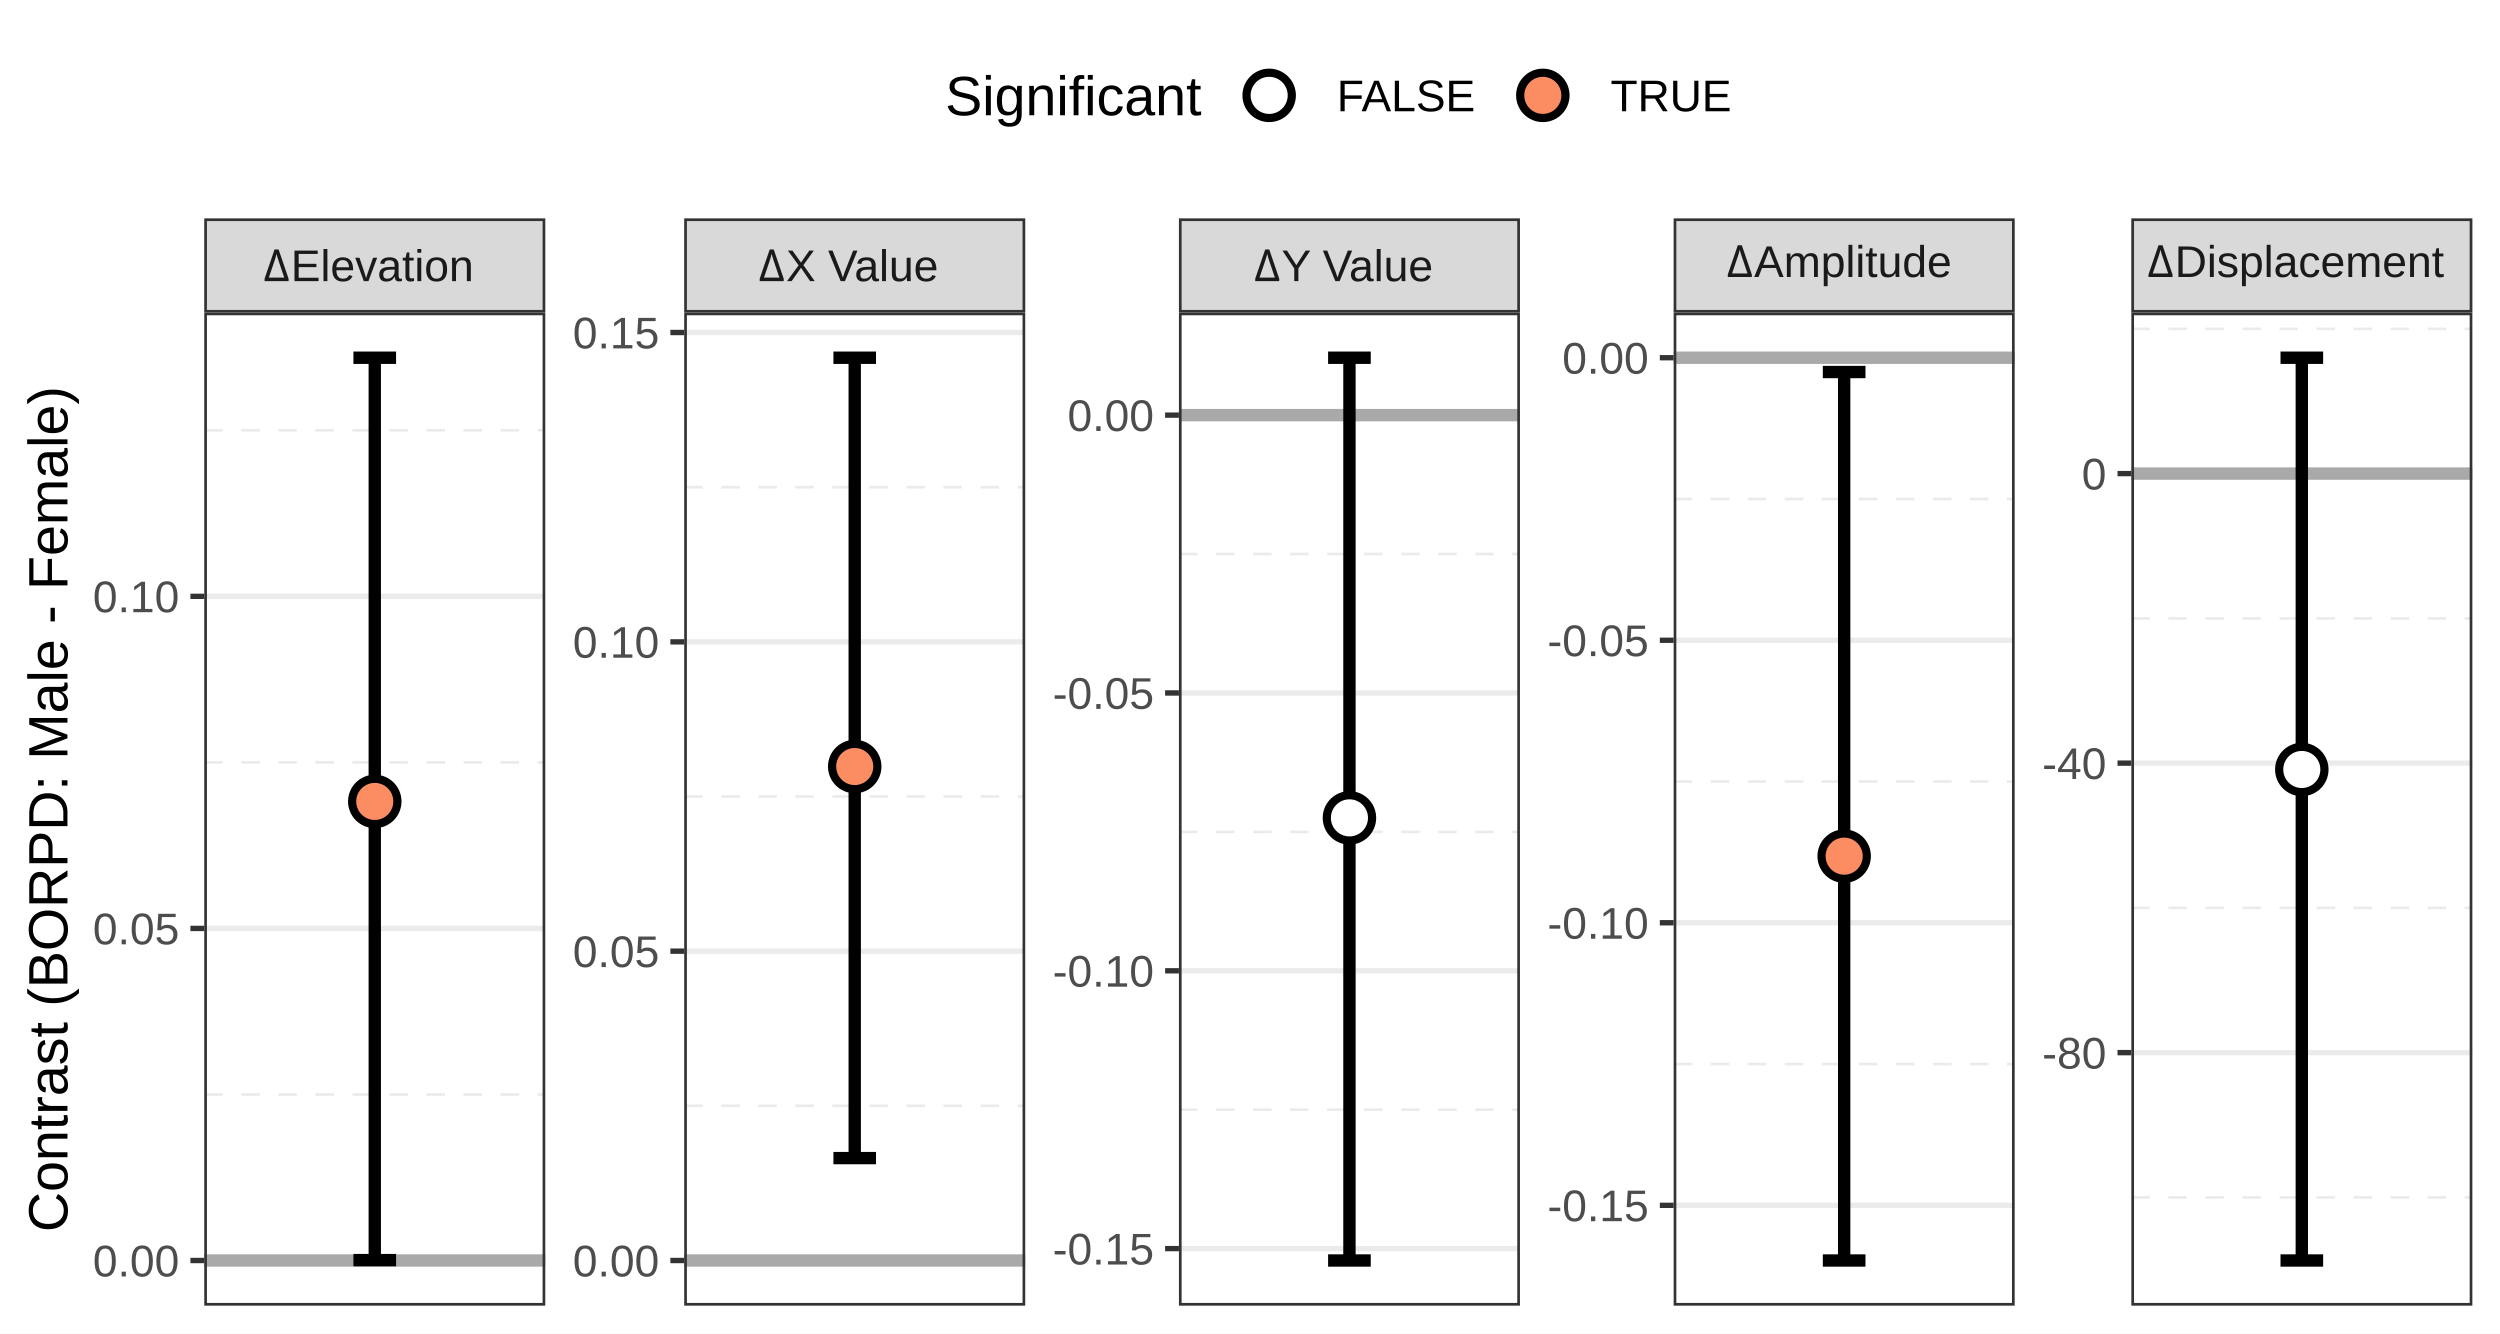
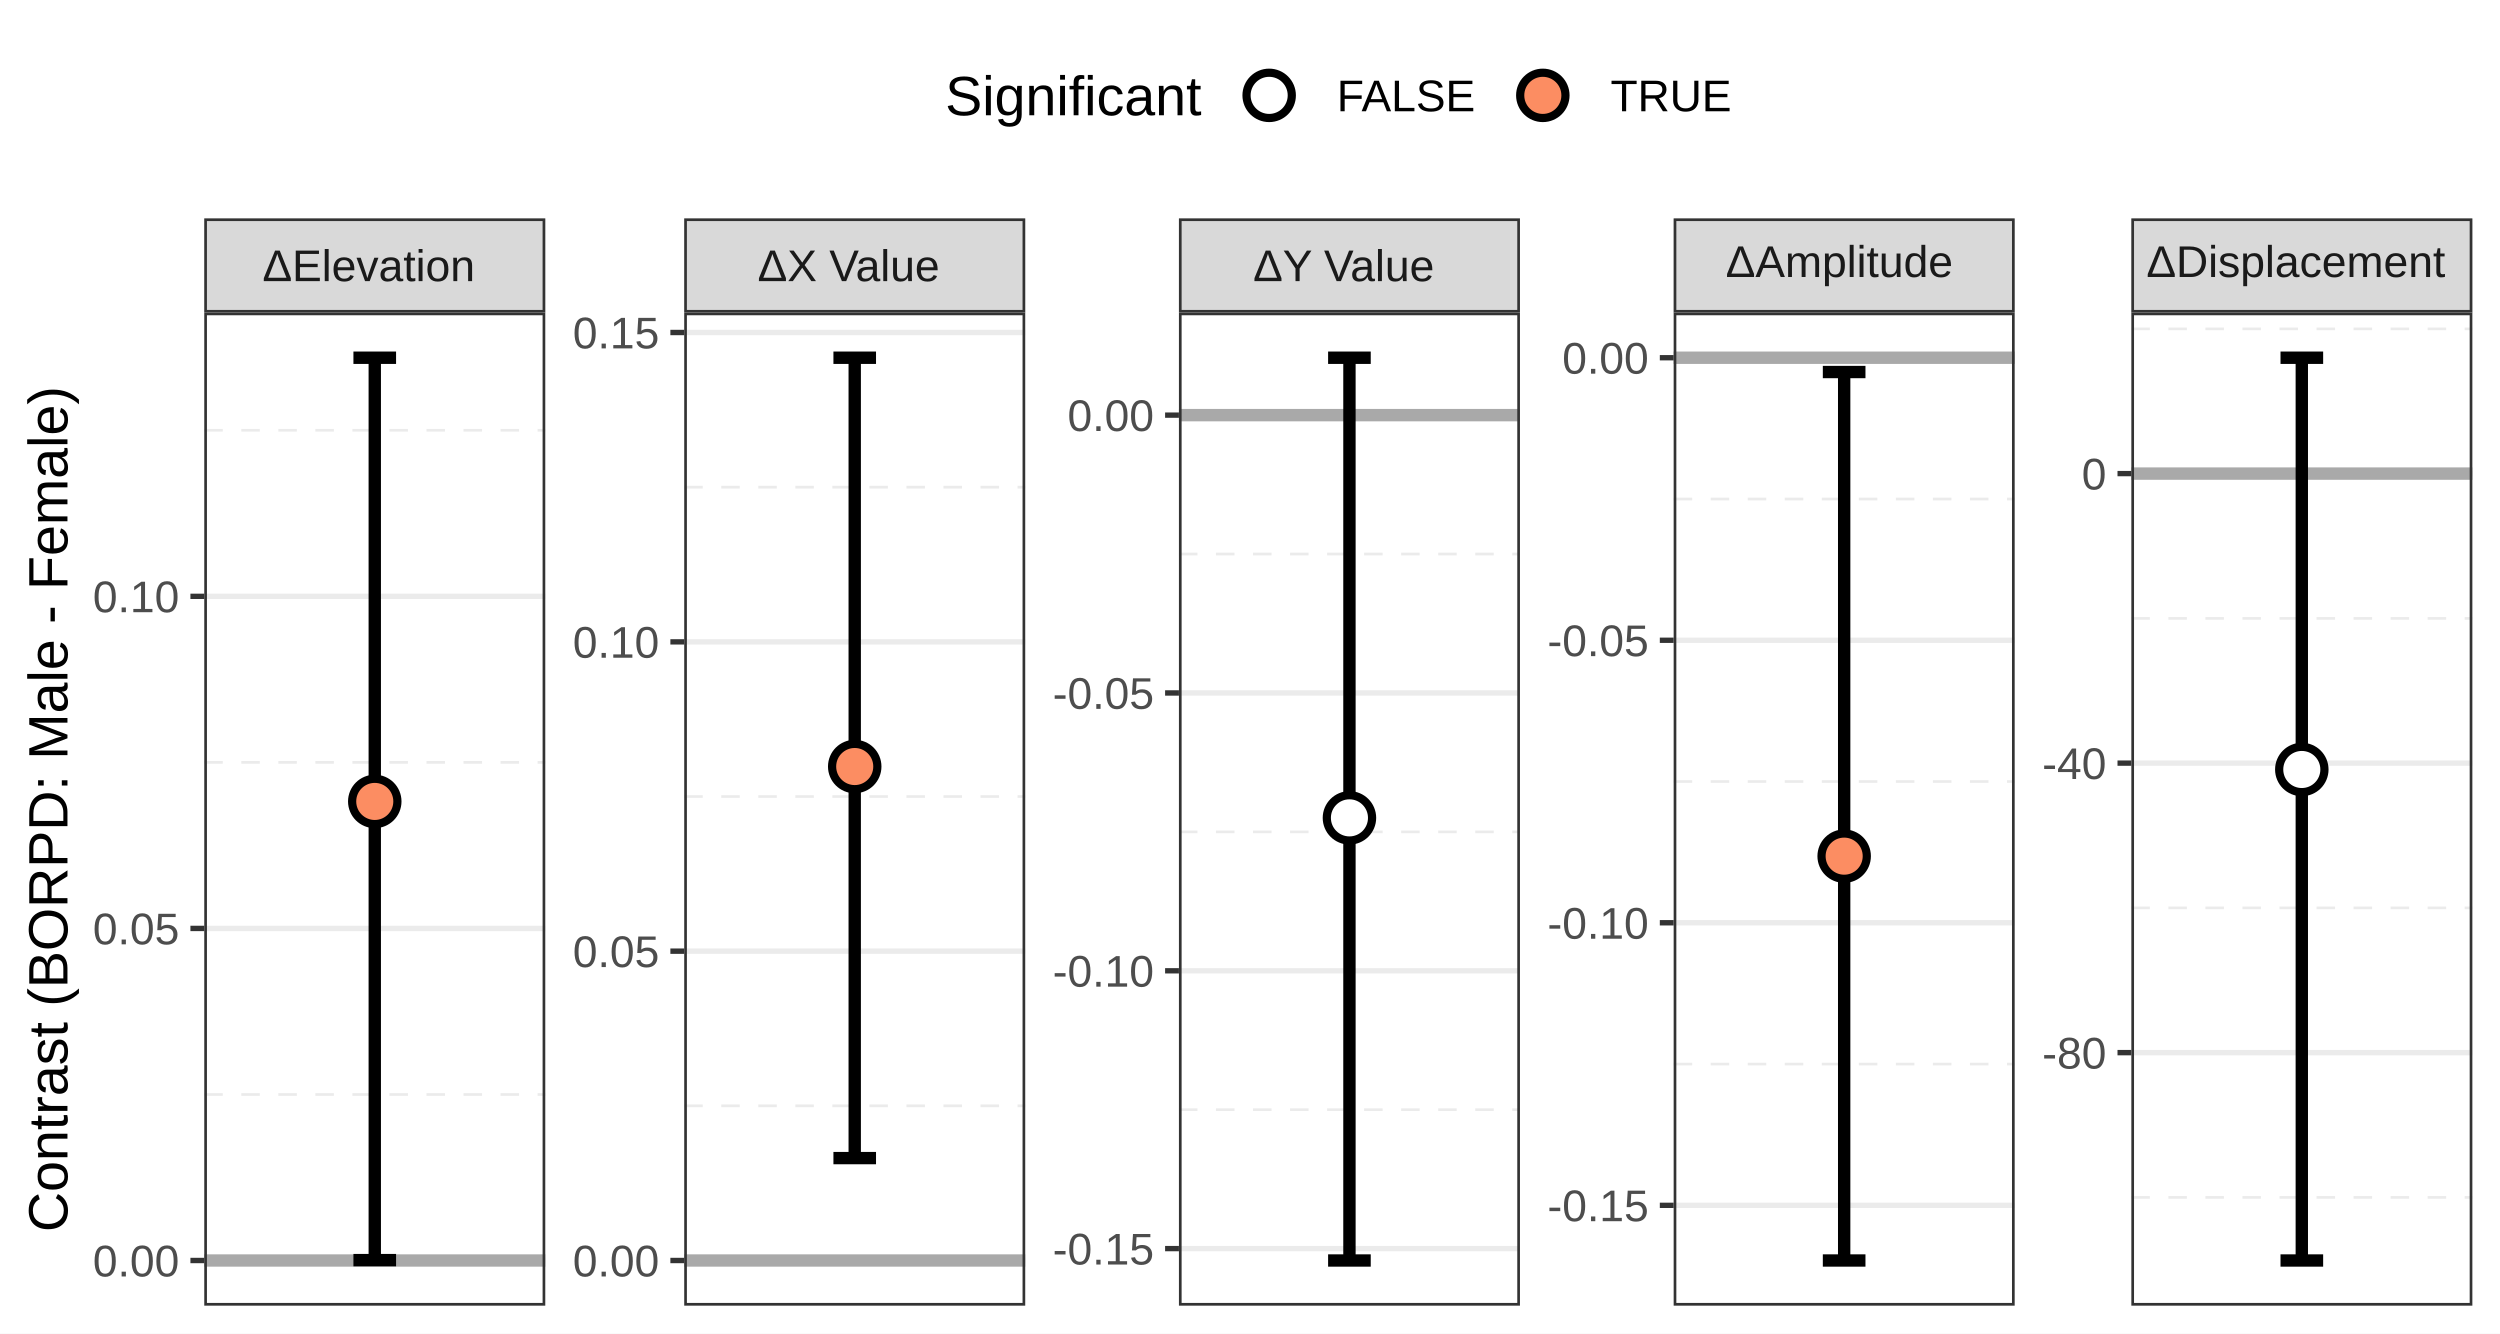
<svg xmlns="http://www.w3.org/2000/svg" width="540.00pt" height="288.00pt" viewBox="0 0 540.00 288.00">
  <g class="svglite">
    <defs>
      <style type="text/css">
    .svglite line, .svglite polyline, .svglite polygon, .svglite path, .svglite rect, .svglite circle {
      fill: none;
      stroke: #000000;
      stroke-linecap: round;
      stroke-linejoin: round;
      stroke-miterlimit: 10.00;
    }
    .svglite text {
      white-space: pre;
    }
    .svglite g.glyphgroup path {
      fill: inherit;
      stroke: none;
    }
  </style>
    </defs>
    <rect width="100%" height="100%" style="stroke: none; fill: #FFFFFF;" />
    <defs>
      <clipPath id="cpMC4wMHw1NDAuMDB8MC4wMHwyODguMDA=">
        <rect x="0.00" y="0.00" width="540.00" height="288.00" />
      </clipPath>
    </defs>
    <g clip-path="url(#cpMC4wMHw1NDAuMDB8MC4wMHwyODguMDA=)">
      <rect x="0" y="0.00" width="540.00" height="288.00" style="stroke-width: 1.16; stroke: #FFFFFF; fill: #FFFFFF;" />
    </g>
    <defs>
      <clipPath id="cpNDQuMTJ8MTE3Ljc4fDY3LjUyfDI4Mi4wMg==">
        <rect x="44.12" y="67.52" width="73.66" height="214.50" />
      </clipPath>
    </defs>
    <g clip-path="url(#cpNDQuMTJ8MTE3Ljc4fDY3LjUyfDI4Mi4wMg==)">
      <rect x="44.12" y="67.52" width="73.66" height="214.50" style="stroke-width: 1.16; stroke: none; fill: #FFFFFF;" />
      <polyline points="44.12,236.41 117.78,236.41 " style="stroke-width: 0.58; stroke: #EBEBEB; stroke-dasharray: 4.00,4.00; stroke-linecap: butt;" />
      <polyline points="44.12,164.67 117.78,164.67 " style="stroke-width: 0.58; stroke: #EBEBEB; stroke-dasharray: 4.00,4.00; stroke-linecap: butt;" />
      <polyline points="44.12,92.94 117.78,92.94 " style="stroke-width: 0.58; stroke: #EBEBEB; stroke-dasharray: 4.00,4.00; stroke-linecap: butt;" />
      <polyline points="44.12,272.27 117.78,272.27 " style="stroke-width: 1.16; stroke: #EBEBEB; stroke-linecap: butt;" />
      <polyline points="44.12,200.54 117.78,200.54 " style="stroke-width: 1.16; stroke: #EBEBEB; stroke-linecap: butt;" />
      <polyline points="44.12,128.81 117.78,128.81 " style="stroke-width: 1.16; stroke: #EBEBEB; stroke-linecap: butt;" />
      <line x1="44.12" y1="272.27" x2="117.78" y2="272.27" style="stroke-width: 2.67; stroke: #A9A9A9; stroke-linecap: butt;" />
      <polyline points="76.34,77.27 85.55,77.27 " style="stroke-width: 2.67; stroke-linecap: butt;" />
      <polyline points="80.95,77.27 80.95,272.19 " style="stroke-width: 2.67; stroke-linecap: butt;" />
      <polyline points="76.34,272.19 85.55,272.19 " style="stroke-width: 2.67; stroke-linecap: butt;" />
      <circle cx="80.95" cy="173.11" r="4.89" style="stroke-width: 1.77; fill: #FC8D62;" />
      <rect x="44.12" y="67.52" width="73.66" height="214.50" style="stroke-width: 1.16; stroke: #333333;" />
    </g>
    <g clip-path="url(#cpMC4wMHw1NDAuMDB8MC4wMHwyODguMDA=)">
</g>
    <defs>
      <clipPath id="cpMTQ3Ljc5fDIyMS40NXw2Ny41MnwyODIuMDI=">
        <rect x="147.79" y="67.52" width="73.66" height="214.50" />
      </clipPath>
    </defs>
    <g clip-path="url(#cpMTQ3Ljc5fDIyMS40NXw2Ny41MnwyODIuMDI=)">
      <rect x="147.79" y="67.52" width="73.66" height="214.50" style="stroke-width: 1.16; stroke: none; fill: #FFFFFF;" />
      <polyline points="147.79,238.86 221.45,238.86 " style="stroke-width: 0.58; stroke: #EBEBEB; stroke-dasharray: 4.00,4.00; stroke-linecap: butt;" />
      <polyline points="147.79,172.05 221.45,172.05 " style="stroke-width: 0.58; stroke: #EBEBEB; stroke-dasharray: 4.00,4.00; stroke-linecap: butt;" />
      <polyline points="147.79,105.23 221.45,105.23 " style="stroke-width: 0.58; stroke: #EBEBEB; stroke-dasharray: 4.00,4.00; stroke-linecap: butt;" />
      <polyline points="147.79,272.27 221.45,272.27 " style="stroke-width: 1.16; stroke: #EBEBEB; stroke-linecap: butt;" />
      <polyline points="147.79,205.45 221.45,205.45 " style="stroke-width: 1.16; stroke: #EBEBEB; stroke-linecap: butt;" />
      <polyline points="147.79,138.64 221.45,138.64 " style="stroke-width: 1.16; stroke: #EBEBEB; stroke-linecap: butt;" />
      <polyline points="147.79,71.82 221.45,71.82 " style="stroke-width: 1.16; stroke: #EBEBEB; stroke-linecap: butt;" />
      <line x1="147.79" y1="272.27" x2="221.45" y2="272.27" style="stroke-width: 2.67; stroke: #A9A9A9; stroke-linecap: butt;" />
      <polyline points="180.02,77.27 189.22,77.27 " style="stroke-width: 2.67; stroke-linecap: butt;" />
      <polyline points="184.62,77.27 184.62,250.15 " style="stroke-width: 2.67; stroke-linecap: butt;" />
      <polyline points="180.02,250.15 189.22,250.15 " style="stroke-width: 2.67; stroke-linecap: butt;" />
      <circle cx="184.62" cy="165.57" r="4.89" style="stroke-width: 1.77; fill: #FC8D62;" />
      <rect x="147.79" y="67.52" width="73.66" height="214.50" style="stroke-width: 1.16; stroke: #333333;" />
    </g>
    <g clip-path="url(#cpMC4wMHw1NDAuMDB8MC4wMHwyODguMDA=)">
</g>
    <defs>
      <clipPath id="cpMjU0LjY1fDMyOC4zMXw2Ny41MnwyODIuMDI=">
        <rect x="254.65" y="67.52" width="73.66" height="214.50" />
      </clipPath>
    </defs>
    <g clip-path="url(#cpMjU0LjY1fDMyOC4zMXw2Ny41MnwyODIuMDI=)">
      <rect x="254.65" y="67.52" width="73.66" height="214.50" style="stroke-width: 1.16; stroke: none; fill: #FFFFFF;" />
      <polyline points="254.65,239.69 328.31,239.69 " style="stroke-width: 0.58; stroke: #EBEBEB; stroke-dasharray: 4.00,4.00; stroke-linecap: butt;" />
      <polyline points="254.65,179.68 328.31,179.68 " style="stroke-width: 0.58; stroke: #EBEBEB; stroke-dasharray: 4.00,4.00; stroke-linecap: butt;" />
      <polyline points="254.65,119.67 328.31,119.67 " style="stroke-width: 0.58; stroke: #EBEBEB; stroke-dasharray: 4.00,4.00; stroke-linecap: butt;" />
      <polyline points="254.65,269.70 328.31,269.70 " style="stroke-width: 1.16; stroke: #EBEBEB; stroke-linecap: butt;" />
      <polyline points="254.65,209.69 328.31,209.69 " style="stroke-width: 1.16; stroke: #EBEBEB; stroke-linecap: butt;" />
      <polyline points="254.65,149.68 328.31,149.68 " style="stroke-width: 1.16; stroke: #EBEBEB; stroke-linecap: butt;" />
      <polyline points="254.65,89.67 328.31,89.67 " style="stroke-width: 1.16; stroke: #EBEBEB; stroke-linecap: butt;" />
      <line x1="254.65" y1="89.67" x2="328.31" y2="89.67" style="stroke-width: 2.67; stroke: #A9A9A9; stroke-linecap: butt;" />
      <polyline points="286.87,77.27 296.08,77.27 " style="stroke-width: 2.67; stroke-linecap: butt;" />
      <polyline points="291.48,77.27 291.48,272.27 " style="stroke-width: 2.67; stroke-linecap: butt;" />
      <polyline points="286.87,272.27 296.08,272.27 " style="stroke-width: 2.67; stroke-linecap: butt;" />
      <circle cx="291.48" cy="176.66" r="4.89" style="stroke-width: 1.77; fill: #FFFFFF;" />
      <rect x="254.65" y="67.52" width="73.66" height="214.50" style="stroke-width: 1.16; stroke: #333333;" />
    </g>
    <g clip-path="url(#cpMC4wMHw1NDAuMDB8MC4wMHwyODguMDA=)">
</g>
    <defs>
      <clipPath id="cpMzYxLjUxfDQzNS4xNnw2Ny41MnwyODIuMDI=">
        <rect x="361.51" y="67.52" width="73.66" height="214.50" />
      </clipPath>
    </defs>
    <g clip-path="url(#cpMzYxLjUxfDQzNS4xNnw2Ny41MnwyODIuMDI=)">
      <rect x="361.51" y="67.52" width="73.66" height="214.50" style="stroke-width: 1.16; stroke: none; fill: #FFFFFF;" />
      <polyline points="361.51,229.84 435.16,229.84 " style="stroke-width: 0.58; stroke: #EBEBEB; stroke-dasharray: 4.00,4.00; stroke-linecap: butt;" />
      <polyline points="361.51,168.81 435.16,168.81 " style="stroke-width: 0.58; stroke: #EBEBEB; stroke-dasharray: 4.00,4.00; stroke-linecap: butt;" />
      <polyline points="361.51,107.79 435.16,107.79 " style="stroke-width: 0.58; stroke: #EBEBEB; stroke-dasharray: 4.00,4.00; stroke-linecap: butt;" />
      <polyline points="361.51,260.35 435.16,260.35 " style="stroke-width: 1.16; stroke: #EBEBEB; stroke-linecap: butt;" />
      <polyline points="361.51,199.32 435.16,199.32 " style="stroke-width: 1.16; stroke: #EBEBEB; stroke-linecap: butt;" />
      <polyline points="361.51,138.30 435.16,138.30 " style="stroke-width: 1.16; stroke: #EBEBEB; stroke-linecap: butt;" />
      <polyline points="361.51,77.27 435.16,77.27 " style="stroke-width: 1.16; stroke: #EBEBEB; stroke-linecap: butt;" />
      <line x1="361.51" y1="77.27" x2="435.16" y2="77.27" style="stroke-width: 2.67; stroke: #A9A9A9; stroke-linecap: butt;" />
      <polyline points="393.73,80.36 402.94,80.36 " style="stroke-width: 2.67; stroke-linecap: butt;" />
      <polyline points="398.34,80.36 398.34,272.27 " style="stroke-width: 2.67; stroke-linecap: butt;" />
      <polyline points="393.73,272.27 402.94,272.27 " style="stroke-width: 2.67; stroke-linecap: butt;" />
      <circle cx="398.34" cy="184.93" r="4.89" style="stroke-width: 1.77; fill: #FC8D62;" />
      <rect x="361.51" y="67.52" width="73.66" height="214.50" style="stroke-width: 1.16; stroke: #333333;" />
    </g>
    <g clip-path="url(#cpMC4wMHw1NDAuMDB8MC4wMHwyODguMDA=)">
</g>
    <defs>
      <clipPath id="cpNDYwLjM3fDUzNC4wMnw2Ny41MnwyODIuMDI=">
        <rect x="460.37" y="67.52" width="73.66" height="214.50" />
      </clipPath>
    </defs>
    <g clip-path="url(#cpNDYwLjM3fDUzNC4wMnw2Ny41MnwyODIuMDI=)">
      <rect x="460.37" y="67.52" width="73.66" height="214.50" style="stroke-width: 1.16; stroke: none; fill: #FFFFFF;" />
      <polyline points="460.37,258.64 534.02,258.64 " style="stroke-width: 0.58; stroke: #EBEBEB; stroke-dasharray: 4.00,4.00; stroke-linecap: butt;" />
      <polyline points="460.37,196.10 534.02,196.10 " style="stroke-width: 0.58; stroke: #EBEBEB; stroke-dasharray: 4.00,4.00; stroke-linecap: butt;" />
      <polyline points="460.37,133.57 534.02,133.57 " style="stroke-width: 0.58; stroke: #EBEBEB; stroke-dasharray: 4.00,4.00; stroke-linecap: butt;" />
      <polyline points="460.37,71.03 534.02,71.03 " style="stroke-width: 0.58; stroke: #EBEBEB; stroke-dasharray: 4.00,4.00; stroke-linecap: butt;" />
      <polyline points="460.37,227.37 534.02,227.37 " style="stroke-width: 1.16; stroke: #EBEBEB; stroke-linecap: butt;" />
      <polyline points="460.37,164.84 534.02,164.84 " style="stroke-width: 1.16; stroke: #EBEBEB; stroke-linecap: butt;" />
      <polyline points="460.37,102.30 534.02,102.30 " style="stroke-width: 1.16; stroke: #EBEBEB; stroke-linecap: butt;" />
      <line x1="460.37" y1="102.30" x2="534.02" y2="102.30" style="stroke-width: 2.67; stroke: #A9A9A9; stroke-linecap: butt;" />
      <polyline points="492.59,77.27 501.80,77.27 " style="stroke-width: 2.67; stroke-linecap: butt;" />
      <polyline points="497.19,77.27 497.19,272.27 " style="stroke-width: 2.67; stroke-linecap: butt;" />
      <polyline points="492.59,272.27 501.80,272.27 " style="stroke-width: 2.67; stroke-linecap: butt;" />
      <circle cx="497.19" cy="166.21" r="4.89" style="stroke-width: 1.77; fill: #FFFFFF;" />
      <rect x="460.37" y="67.52" width="73.66" height="214.50" style="stroke-width: 1.16; stroke: #333333;" />
    </g>
    <g clip-path="url(#cpMC4wMHw1NDAuMDB8MC4wMHwyODguMDA=)">
</g>
    <defs>
      <clipPath id="cpNDQuMTJ8MTE3Ljc4fDQ3LjE3fDY3LjUy">
        <rect x="44.12" y="47.17" width="73.66" height="20.36" />
      </clipPath>
    </defs>
    <g clip-path="url(#cpNDQuMTJ8MTE3Ljc4fDQ3LjE3fDY3LjUy)">
      <rect x="44.12" y="47.17" width="73.66" height="20.36" style="stroke-width: 1.16; stroke: #333333; fill: #D9D9D9;" />
-       <text x="56.96" y="60.73" style="font-size: 9.60px;fill: #1A1A1A; font-family: &quot;Symbol&quot;;" textLength="5.88px" lengthAdjust="spacingAndGlyphs">Δ</text>
-       <text x="62.83" y="60.73" style="font-size: 9.60px;fill: #1A1A1A; font-family: &quot;Arial&quot;;" textLength="42.11px" lengthAdjust="spacingAndGlyphs"> Elevation</text>
+       <text x="56.69" y="60.73" style="font-size: 9.60px;fill: #1A1A1A; font-family: &quot;Arial&quot;;" textLength="6.41px" lengthAdjust="spacingAndGlyphs">Δ</text>
+       <text x="63.10" y="60.73" style="font-size: 9.60px;fill: #1A1A1A; font-family: &quot;Arial&quot;;" textLength="42.11px" lengthAdjust="spacingAndGlyphs"> Elevation</text>
    </g>
    <g clip-path="url(#cpMC4wMHw1NDAuMDB8MC4wMHwyODguMDA=)">
</g>
    <defs>
      <clipPath id="cpMTQ3Ljc5fDIyMS40NXw0Ny4xN3w2Ny41Mg==">
        <rect x="147.79" y="47.17" width="73.66" height="20.36" />
      </clipPath>
    </defs>
    <g clip-path="url(#cpMTQ3Ljc5fDIyMS40NXw0Ny4xN3w2Ny41Mg==)">
      <rect x="147.79" y="47.17" width="73.66" height="20.36" style="stroke-width: 1.16; stroke: #333333; fill: #D9D9D9;" />
-       <text x="163.91" y="60.73" style="font-size: 9.60px;fill: #1A1A1A; font-family: &quot;Symbol&quot;;" textLength="5.88px" lengthAdjust="spacingAndGlyphs">Δ</text>
-       <text x="169.78" y="60.73" style="font-size: 9.60px;fill: #1A1A1A; font-family: &quot;Arial&quot;;" textLength="35.55px" lengthAdjust="spacingAndGlyphs"> X Value</text>
+       <text x="163.64" y="60.73" style="font-size: 9.60px;fill: #1A1A1A; font-family: &quot;Arial&quot;;" textLength="6.41px" lengthAdjust="spacingAndGlyphs">Δ</text>
+       <text x="170.05" y="60.73" style="font-size: 9.60px;fill: #1A1A1A; font-family: &quot;Arial&quot;;" textLength="35.55px" lengthAdjust="spacingAndGlyphs"> X Value</text>
    </g>
    <g clip-path="url(#cpMC4wMHw1NDAuMDB8MC4wMHwyODguMDA=)">
</g>
    <defs>
      <clipPath id="cpMjU0LjY1fDMyOC4zMXw0Ny4xN3w2Ny41Mg==">
        <rect x="254.65" y="47.17" width="73.66" height="20.36" />
      </clipPath>
    </defs>
    <g clip-path="url(#cpMjU0LjY1fDMyOC4zMXw0Ny4xN3w2Ny41Mg==)">
      <rect x="254.65" y="47.17" width="73.66" height="20.36" style="stroke-width: 1.16; stroke: #333333; fill: #D9D9D9;" />
-       <text x="270.94" y="60.73" style="font-size: 9.60px;fill: #1A1A1A; font-family: &quot;Symbol&quot;;" textLength="5.88px" lengthAdjust="spacingAndGlyphs">Δ</text>
-       <text x="276.81" y="60.73" style="font-size: 9.60px;fill: #1A1A1A; font-family: &quot;Arial&quot;;" textLength="35.20px" lengthAdjust="spacingAndGlyphs"> Y Value</text>
+       <text x="270.67" y="60.73" style="font-size: 9.60px;fill: #1A1A1A; font-family: &quot;Arial&quot;;" textLength="6.41px" lengthAdjust="spacingAndGlyphs">Δ</text>
+       <text x="277.08" y="60.73" style="font-size: 9.60px;fill: #1A1A1A; font-family: &quot;Arial&quot;;" textLength="35.20px" lengthAdjust="spacingAndGlyphs"> Y Value</text>
    </g>
    <g clip-path="url(#cpMC4wMHw1NDAuMDB8MC4wMHwyODguMDA=)">
</g>
    <defs>
      <clipPath id="cpMzYxLjUxfDQzNS4xNnw0Ny4xN3w2Ny41Mg==">
        <rect x="361.51" y="47.17" width="73.66" height="20.36" />
      </clipPath>
    </defs>
    <g clip-path="url(#cpMzYxLjUxfDQzNS4xNnw0Ny4xN3w2Ny41Mg==)">
      <rect x="361.51" y="47.17" width="73.66" height="20.36" style="stroke-width: 1.16; stroke: #333333; fill: #D9D9D9;" />
-       <text x="373.02" y="59.83" style="font-size: 9.60px;fill: #1A1A1A; font-family: &quot;Symbol&quot;;" textLength="5.88px" lengthAdjust="spacingAndGlyphs">Δ</text>
-       <text x="378.89" y="59.83" style="font-size: 9.60px;fill: #1A1A1A; font-family: &quot;Arial&quot;;" textLength="44.77px" lengthAdjust="spacingAndGlyphs"> Amplitude</text>
+       <text x="372.75" y="59.83" style="font-size: 9.60px;fill: #1A1A1A; font-family: &quot;Arial&quot;;" textLength="6.41px" lengthAdjust="spacingAndGlyphs">Δ</text>
+       <text x="379.16" y="59.83" style="font-size: 9.60px;fill: #1A1A1A; font-family: &quot;Arial&quot;;" textLength="44.77px" lengthAdjust="spacingAndGlyphs"> Amplitude</text>
    </g>
    <g clip-path="url(#cpMC4wMHw1NDAuMDB8MC4wMHwyODguMDA=)">
</g>
    <defs>
      <clipPath id="cpNDYwLjM3fDUzNC4wMnw0Ny4xN3w2Ny41Mg==">
        <rect x="460.37" y="47.17" width="73.66" height="20.36" />
      </clipPath>
    </defs>
    <g clip-path="url(#cpNDYwLjM3fDUzNC4wMnw0Ny4xN3w2Ny41Mg==)">
      <rect x="460.37" y="47.17" width="73.66" height="20.36" style="stroke-width: 1.16; stroke: #333333; fill: #D9D9D9;" />
-       <text x="463.89" y="59.83" style="font-size: 9.60px;fill: #1A1A1A; font-family: &quot;Symbol&quot;;" textLength="5.88px" lengthAdjust="spacingAndGlyphs">Δ</text>
-       <text x="469.76" y="59.83" style="font-size: 9.60px;fill: #1A1A1A; font-family: &quot;Arial&quot;;" textLength="60.73px" lengthAdjust="spacingAndGlyphs"> Displacement</text>
+       <text x="463.62" y="59.83" style="font-size: 9.60px;fill: #1A1A1A; font-family: &quot;Arial&quot;;" textLength="6.41px" lengthAdjust="spacingAndGlyphs">Δ</text>
+       <text x="470.03" y="59.83" style="font-size: 9.60px;fill: #1A1A1A; font-family: &quot;Arial&quot;;" textLength="60.73px" lengthAdjust="spacingAndGlyphs"> Displacement</text>
    </g>
    <g clip-path="url(#cpMC4wMHw1NDAuMDB8MC4wMHwyODguMDA=)">
      <text x="454.99" y="230.81" text-anchor="end" style="font-size: 9.60px;fill: #4D4D4D; font-family: &quot;Arial&quot;;" textLength="13.84px" lengthAdjust="spacingAndGlyphs">-80</text>
      <text x="454.99" y="168.27" text-anchor="end" style="font-size: 9.60px;fill: #4D4D4D; font-family: &quot;Arial&quot;;" textLength="13.84px" lengthAdjust="spacingAndGlyphs">-40</text>
      <text x="454.99" y="105.73" text-anchor="end" style="font-size: 9.60px;fill: #4D4D4D; font-family: &quot;Arial&quot;;" textLength="5.33px" lengthAdjust="spacingAndGlyphs">0</text>
      <polyline points="457.38,227.37 460.37,227.37 " style="stroke-width: 1.16; stroke: #333333; stroke-linecap: butt;" />
      <polyline points="457.38,164.84 460.37,164.84 " style="stroke-width: 1.16; stroke: #333333; stroke-linecap: butt;" />
      <polyline points="457.38,102.30 460.37,102.30 " style="stroke-width: 1.16; stroke: #333333; stroke-linecap: butt;" />
      <text x="356.13" y="263.78" text-anchor="end" style="font-size: 9.60px;fill: #4D4D4D; font-family: &quot;Arial&quot;;" textLength="21.84px" lengthAdjust="spacingAndGlyphs">-0.15</text>
      <text x="356.13" y="202.76" text-anchor="end" style="font-size: 9.60px;fill: #4D4D4D; font-family: &quot;Arial&quot;;" textLength="21.84px" lengthAdjust="spacingAndGlyphs">-0.10</text>
      <text x="356.13" y="141.73" text-anchor="end" style="font-size: 9.60px;fill: #4D4D4D; font-family: &quot;Arial&quot;;" textLength="21.84px" lengthAdjust="spacingAndGlyphs">-0.05</text>
      <text x="356.13" y="80.71" text-anchor="end" style="font-size: 9.60px;fill: #4D4D4D; font-family: &quot;Arial&quot;;" textLength="18.66px" lengthAdjust="spacingAndGlyphs">0.00</text>
      <polyline points="358.52,260.35 361.51,260.35 " style="stroke-width: 1.16; stroke: #333333; stroke-linecap: butt;" />
      <polyline points="358.52,199.32 361.51,199.32 " style="stroke-width: 1.16; stroke: #333333; stroke-linecap: butt;" />
      <polyline points="358.52,138.30 361.51,138.30 " style="stroke-width: 1.16; stroke: #333333; stroke-linecap: butt;" />
      <polyline points="358.52,77.27 361.51,77.27 " style="stroke-width: 1.16; stroke: #333333; stroke-linecap: butt;" />
      <text x="249.27" y="273.13" text-anchor="end" style="font-size: 9.60px;fill: #4D4D4D; font-family: &quot;Arial&quot;;" textLength="21.84px" lengthAdjust="spacingAndGlyphs">-0.15</text>
      <text x="249.27" y="213.12" text-anchor="end" style="font-size: 9.60px;fill: #4D4D4D; font-family: &quot;Arial&quot;;" textLength="21.84px" lengthAdjust="spacingAndGlyphs">-0.10</text>
      <text x="249.27" y="153.11" text-anchor="end" style="font-size: 9.60px;fill: #4D4D4D; font-family: &quot;Arial&quot;;" textLength="21.84px" lengthAdjust="spacingAndGlyphs">-0.05</text>
      <text x="249.27" y="93.10" text-anchor="end" style="font-size: 9.60px;fill: #4D4D4D; font-family: &quot;Arial&quot;;" textLength="18.66px" lengthAdjust="spacingAndGlyphs">0.00</text>
      <polyline points="251.66,269.70 254.65,269.70 " style="stroke-width: 1.16; stroke: #333333; stroke-linecap: butt;" />
      <polyline points="251.66,209.69 254.65,209.69 " style="stroke-width: 1.16; stroke: #333333; stroke-linecap: butt;" />
      <polyline points="251.66,149.68 254.65,149.68 " style="stroke-width: 1.16; stroke: #333333; stroke-linecap: butt;" />
      <polyline points="251.66,89.67 254.65,89.67 " style="stroke-width: 1.16; stroke: #333333; stroke-linecap: butt;" />
      <text x="142.41" y="275.71" text-anchor="end" style="font-size: 9.60px;fill: #4D4D4D; font-family: &quot;Arial&quot;;" textLength="18.66px" lengthAdjust="spacingAndGlyphs">0.00</text>
      <text x="142.41" y="208.89" text-anchor="end" style="font-size: 9.60px;fill: #4D4D4D; font-family: &quot;Arial&quot;;" textLength="18.66px" lengthAdjust="spacingAndGlyphs">0.05</text>
      <text x="142.41" y="142.07" text-anchor="end" style="font-size: 9.60px;fill: #4D4D4D; font-family: &quot;Arial&quot;;" textLength="18.66px" lengthAdjust="spacingAndGlyphs">0.10</text>
      <text x="142.41" y="75.25" text-anchor="end" style="font-size: 9.60px;fill: #4D4D4D; font-family: &quot;Arial&quot;;" textLength="18.66px" lengthAdjust="spacingAndGlyphs">0.15</text>
      <polyline points="144.80,272.27 147.79,272.27 " style="stroke-width: 1.16; stroke: #333333; stroke-linecap: butt;" />
      <polyline points="144.80,205.45 147.79,205.45 " style="stroke-width: 1.16; stroke: #333333; stroke-linecap: butt;" />
      <polyline points="144.80,138.64 147.79,138.64 " style="stroke-width: 1.16; stroke: #333333; stroke-linecap: butt;" />
      <polyline points="144.80,71.82 147.79,71.82 " style="stroke-width: 1.16; stroke: #333333; stroke-linecap: butt;" />
      <text x="38.74" y="275.71" text-anchor="end" style="font-size: 9.60px;fill: #4D4D4D; font-family: &quot;Arial&quot;;" textLength="18.66px" lengthAdjust="spacingAndGlyphs">0.00</text>
      <text x="38.74" y="203.97" text-anchor="end" style="font-size: 9.60px;fill: #4D4D4D; font-family: &quot;Arial&quot;;" textLength="18.66px" lengthAdjust="spacingAndGlyphs">0.05</text>
      <text x="38.74" y="132.24" text-anchor="end" style="font-size: 9.60px;fill: #4D4D4D; font-family: &quot;Arial&quot;;" textLength="18.66px" lengthAdjust="spacingAndGlyphs">0.10</text>
      <polyline points="41.13,272.27 44.12,272.27 " style="stroke-width: 1.16; stroke: #333333; stroke-linecap: butt;" />
      <polyline points="41.13,200.54 44.12,200.54 " style="stroke-width: 1.16; stroke: #333333; stroke-linecap: butt;" />
      <polyline points="41.13,128.81 44.12,128.81 " style="stroke-width: 1.16; stroke: #333333; stroke-linecap: butt;" />
      <text transform="translate(14.57,174.77) rotate(-90)" text-anchor="middle" style="font-size: 12.00px; font-family: &quot;Arial&quot;;" textLength="182.69px" lengthAdjust="spacingAndGlyphs">Contrast (BORPD: Male - Female)</text>
      <rect x="198.19" y="5.98" width="181.77" height="29.24" style="stroke-width: 1.16; stroke: none; fill: #FFFFFF;" />
      <text x="204.16" y="24.89" style="font-size: 12.00px; font-family: &quot;Arial&quot;;" textLength="55.36px" lengthAdjust="spacingAndGlyphs">Significant</text>
      <rect x="265.50" y="11.96" width="17.28" height="17.28" style="stroke-width: 1.16; stroke: none; fill: #FFFFFF;" />
      <circle cx="274.14" cy="20.60" r="4.89" style="stroke-width: 1.77; fill: #FFFFFF;" />
      <rect x="324.61" y="11.96" width="17.28" height="17.28" style="stroke-width: 1.16; stroke: none; fill: #FFFFFF;" />
      <circle cx="333.25" cy="20.60" r="4.89" style="stroke-width: 1.77; fill: #FC8D62;" />
      <text x="288.76" y="24.03" style="font-size: 9.60px; font-family: &quot;Arial&quot;;" textLength="29.88px" lengthAdjust="spacingAndGlyphs">FALSE</text>
      <text x="347.87" y="24.03" style="font-size: 9.60px; font-family: &quot;Arial&quot;;" textLength="26.11px" lengthAdjust="spacingAndGlyphs">TRUE</text>
    </g>
  </g>
</svg>
